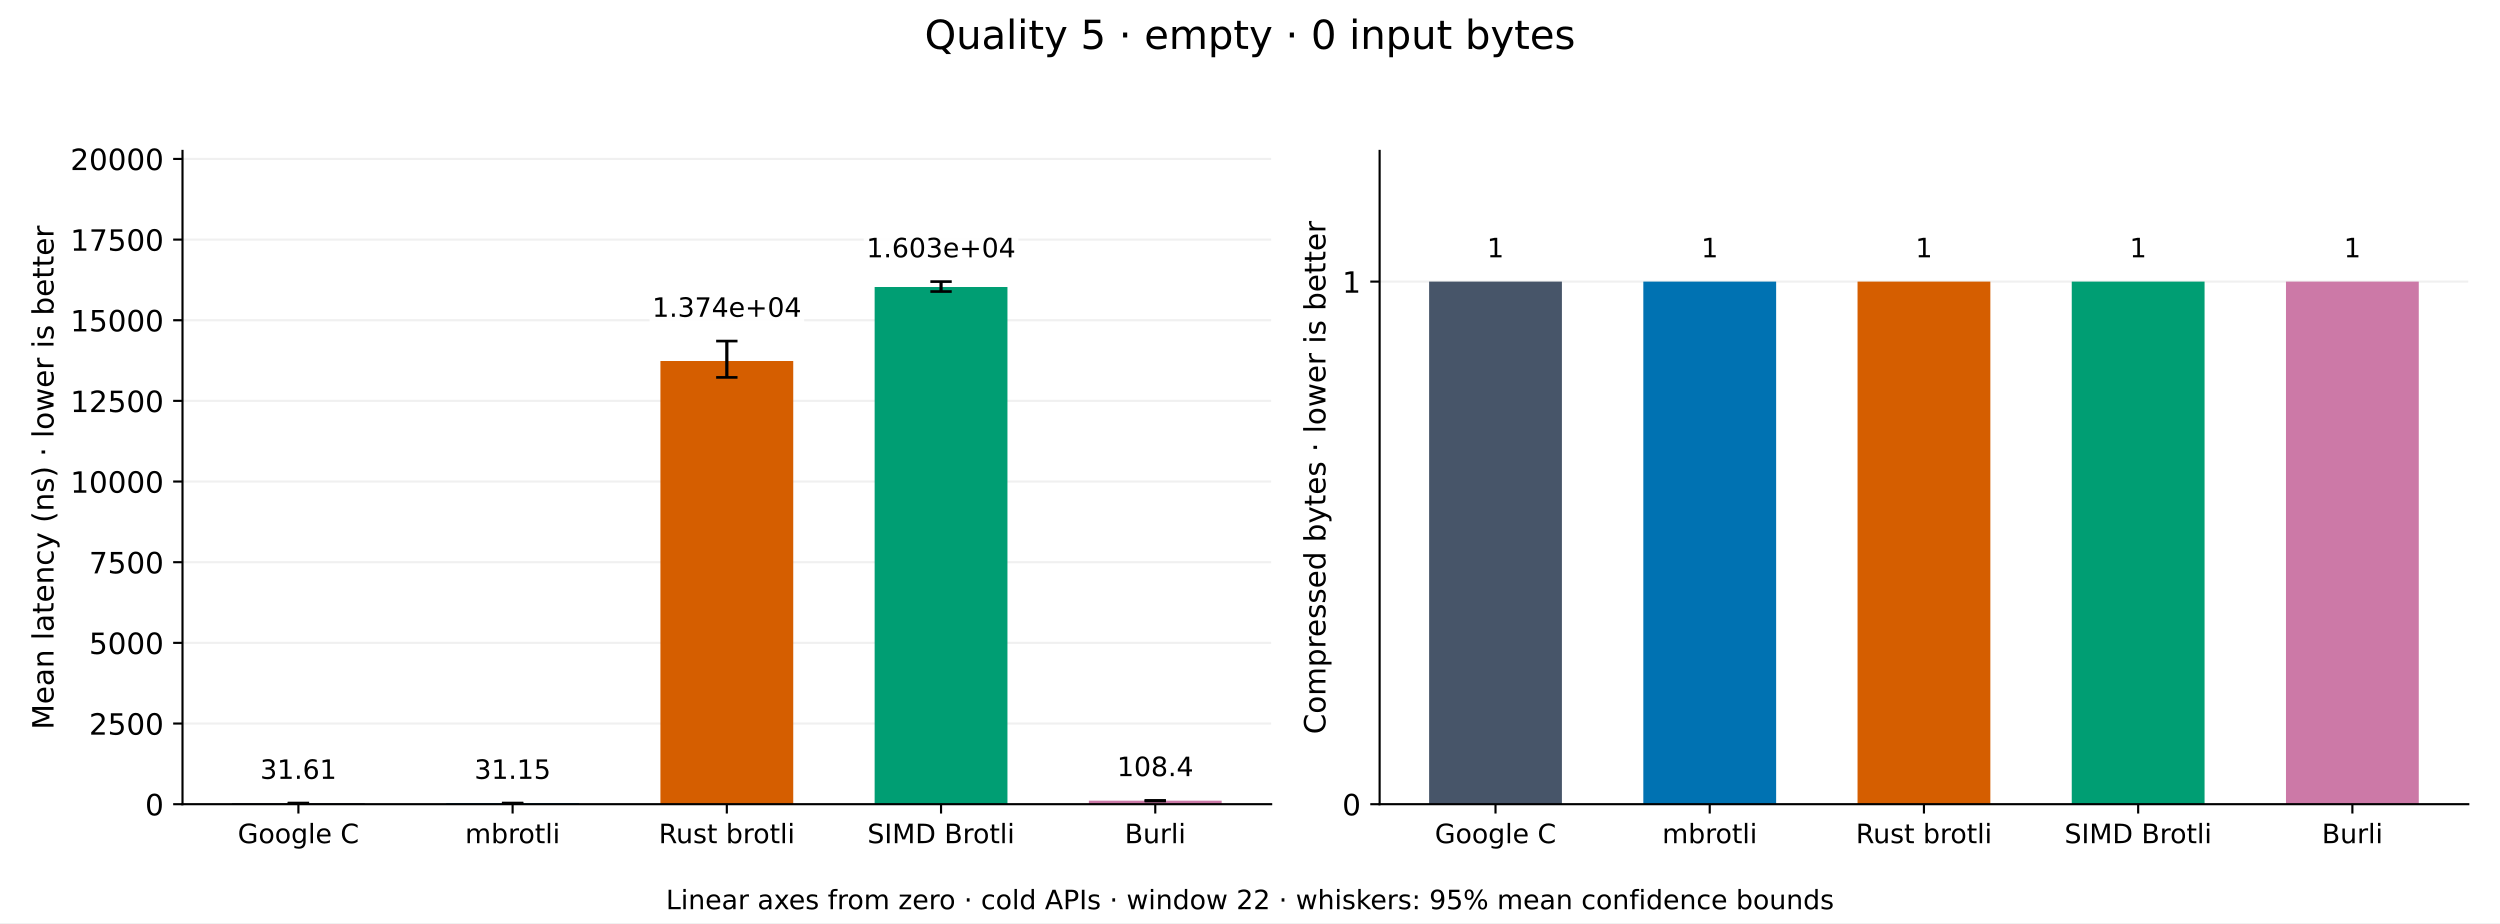
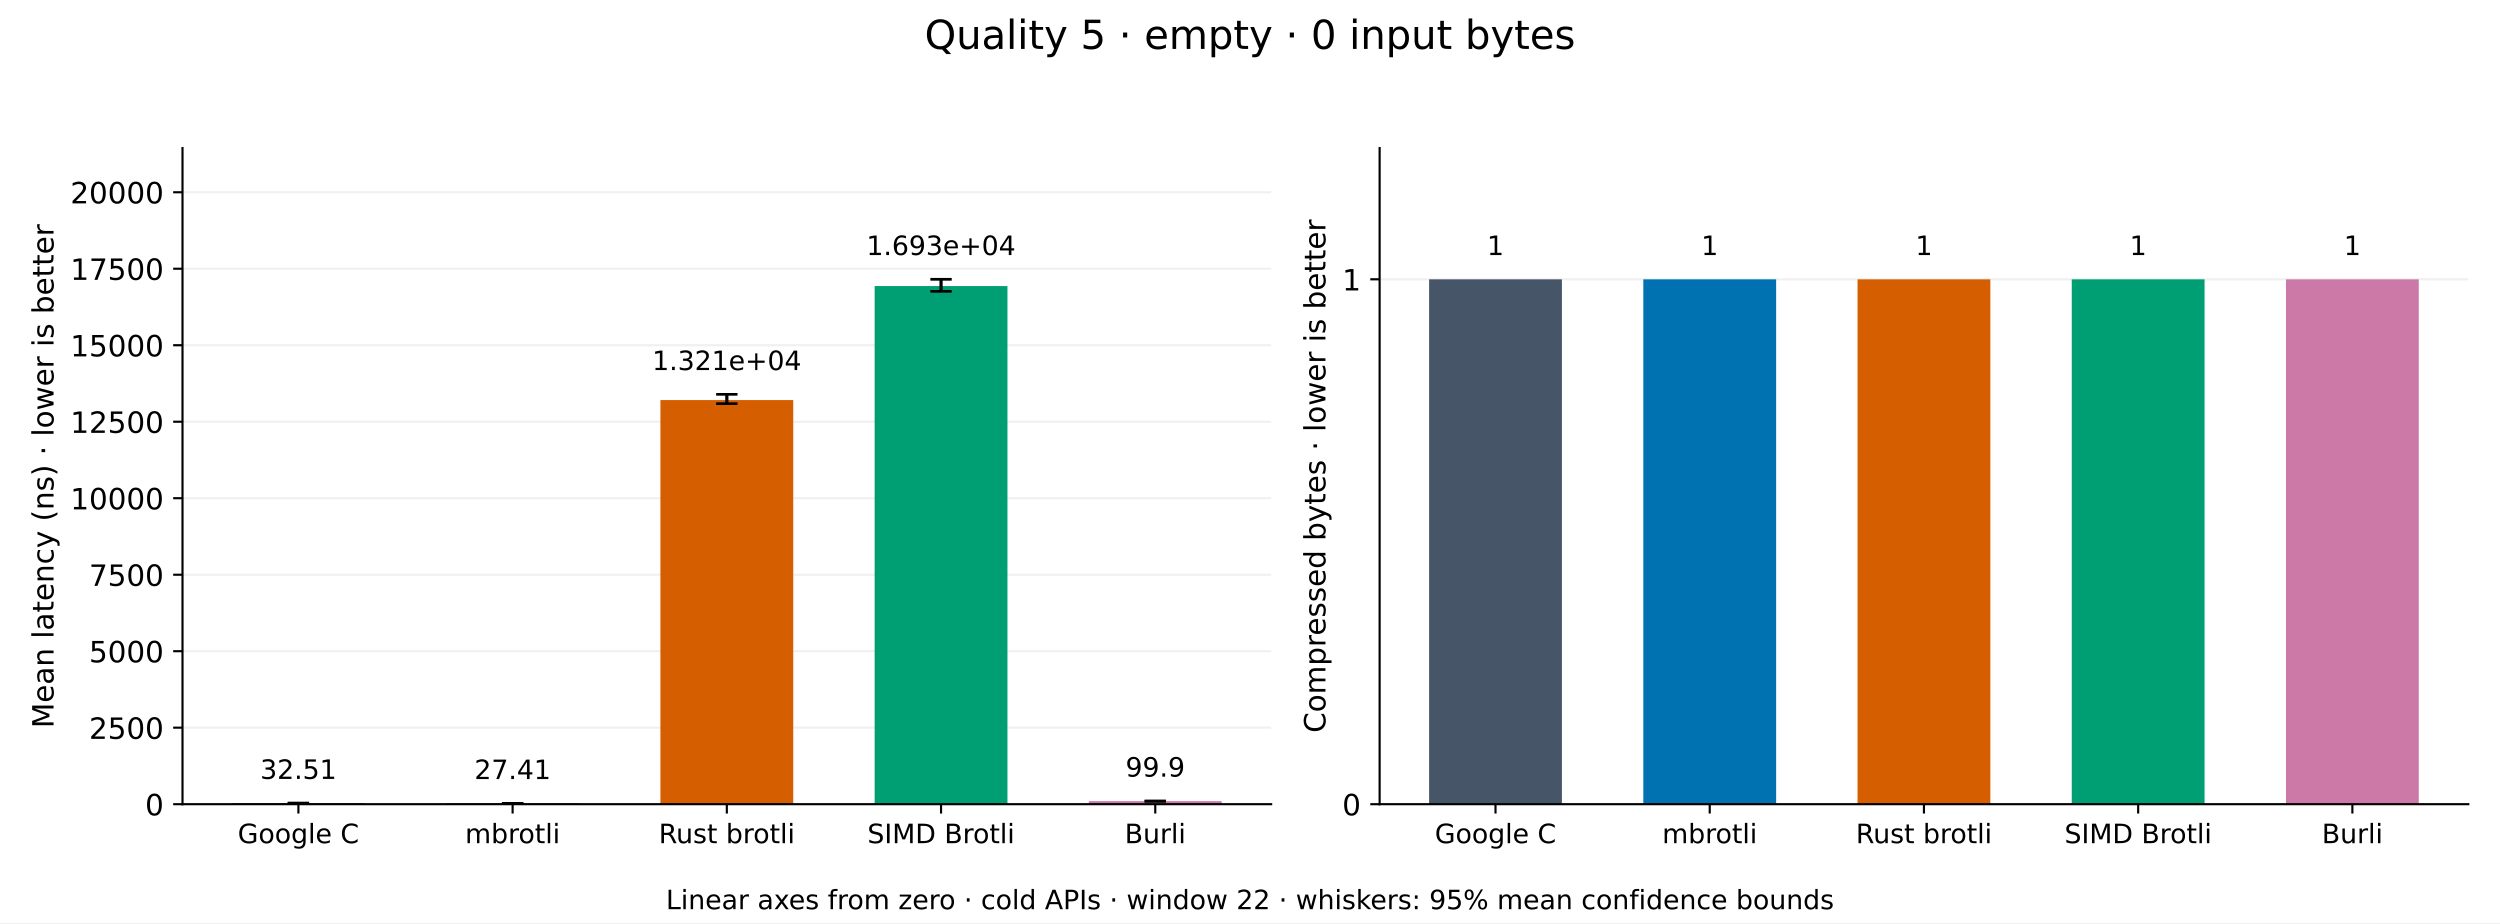
<svg xmlns="http://www.w3.org/2000/svg" xmlns:xlink="http://www.w3.org/1999/xlink" width="936pt" height="345.6pt" viewBox="0 0 936 345.6" version="1.1">
  <defs>
    <style type="text/css">*{stroke-linejoin: round; stroke-linecap: butt}</style>
  </defs>
  <g id="figure_1">
    <g id="patch_1">
      <path d="M 0 345.6 L 936 345.6 L 936 0 L 0 0 z " style="fill: #ffffff" />
    </g>
    <g id="axes_1">
      <g id="patch_2">
-         <path d="M 68.33 301.088 L 475.92 301.088 L 475.92 56.504 L 68.33 56.504 z " style="fill: #ffffff" />
+         <path d="M 68.33 301.088 L 475.92 301.088 L 475.92 55.44 L 68.33 55.44 z " style="fill: #ffffff" />
      </g>
      <g id="matplotlib.axis_1">
        <g id="xtick_1">
          <g id="line2d_1">
            <defs>
              <path id="m3d63aaa0ea" d="M 0 0 L 0 3.5 " style="stroke: #000000; stroke-width: 0.8" />
            </defs>
            <g>
              <use xlink:href="#m3d63aaa0ea" x="111.72" y="301.088" style="stroke: #000000; stroke-width: 0.8" />
            </g>
          </g>
          <g id="text_1">
            <text style="font-size: 10px; font-family: 'DejaVu Sans', 'Bitstream Vera Sans', 'Computer Modern Sans Serif', 'Lucida Grande', 'Verdana', 'Geneva', 'Lucid', 'Arial', 'Helvetica', 'Avant Garde', sans-serif; text-anchor: middle" x="111.72" y="315.686" transform="rotate(-0 111.7196 315.6864)">Google C</text>
          </g>
        </g>
        <g id="xtick_2">
          <g id="line2d_2">
            <g>
              <use xlink:href="#m3d63aaa0ea" x="191.922" y="301.088" style="stroke: #000000; stroke-width: 0.8" />
            </g>
          </g>
          <g id="text_2">
            <text style="font-size: 10px; font-family: 'DejaVu Sans', 'Bitstream Vera Sans', 'Computer Modern Sans Serif', 'Lucida Grande', 'Verdana', 'Geneva', 'Lucid', 'Arial', 'Helvetica', 'Avant Garde', sans-serif; text-anchor: middle" x="191.922" y="315.686" transform="rotate(-0 191.9223 315.6864)">mbrotli</text>
          </g>
        </g>
        <g id="xtick_3">
          <g id="line2d_3">
            <g>
              <use xlink:href="#m3d63aaa0ea" x="272.125" y="301.088" style="stroke: #000000; stroke-width: 0.8" />
            </g>
          </g>
          <g id="text_3">
            <text style="font-size: 10px; font-family: 'DejaVu Sans', 'Bitstream Vera Sans', 'Computer Modern Sans Serif', 'Lucida Grande', 'Verdana', 'Geneva', 'Lucid', 'Arial', 'Helvetica', 'Avant Garde', sans-serif; text-anchor: middle" x="272.125" y="315.686" transform="rotate(-0 272.125 315.6864)">Rust brotli</text>
          </g>
        </g>
        <g id="xtick_4">
          <g id="line2d_4">
            <g>
              <use xlink:href="#m3d63aaa0ea" x="352.328" y="301.088" style="stroke: #000000; stroke-width: 0.8" />
            </g>
          </g>
          <g id="text_4">
            <text style="font-size: 10px; font-family: 'DejaVu Sans', 'Bitstream Vera Sans', 'Computer Modern Sans Serif', 'Lucida Grande', 'Verdana', 'Geneva', 'Lucid', 'Arial', 'Helvetica', 'Avant Garde', sans-serif; text-anchor: middle" x="352.328" y="315.686" transform="rotate(-0 352.3277 315.6864)">SIMD Brotli</text>
          </g>
        </g>
        <g id="xtick_5">
          <g id="line2d_5">
            <g>
              <use xlink:href="#m3d63aaa0ea" x="432.53" y="301.088" style="stroke: #000000; stroke-width: 0.8" />
            </g>
          </g>
          <g id="text_5">
            <text style="font-size: 10px; font-family: 'DejaVu Sans', 'Bitstream Vera Sans', 'Computer Modern Sans Serif', 'Lucida Grande', 'Verdana', 'Geneva', 'Lucid', 'Arial', 'Helvetica', 'Avant Garde', sans-serif; text-anchor: middle" x="432.53" y="315.686" transform="rotate(-0 432.5304 315.6864)">Burli</text>
          </g>
        </g>
      </g>
      <g id="matplotlib.axis_2">
        <g id="ytick_1">
          <g id="line2d_6">
-             <path d="M 68.33 301.088 L 475.92 301.088 " clip-path="url(#p5600872d4b)" style="fill: none; stroke: #b0b0b0; stroke-opacity: 0.18; stroke-width: 0.8; stroke-linecap: square" />
+             <path d="M 68.33 301.088 L 475.92 301.088 " clip-path="url(#pfb11f768bd)" style="fill: none; stroke: #b0b0b0; stroke-opacity: 0.18; stroke-width: 0.8; stroke-linecap: square" />
          </g>
          <g id="line2d_7">
            <defs>
              <path id="mb6c034703b" d="M 0 0 L -3.5 0 " style="stroke: #000000; stroke-width: 0.8" />
            </defs>
            <g>
              <use xlink:href="#mb6c034703b" x="68.33" y="301.088" style="stroke: #000000; stroke-width: 0.8" />
            </g>
          </g>
          <g id="text_6">
            <text style="font-size: 11px; font-family: 'DejaVu Sans', 'Bitstream Vera Sans', 'Computer Modern Sans Serif', 'Lucida Grande', 'Verdana', 'Geneva', 'Lucid', 'Arial', 'Helvetica', 'Avant Garde', sans-serif; text-anchor: end" x="61.33" y="305.267" transform="rotate(-0 61.33 305.2671)">0</text>
          </g>
        </g>
        <g id="ytick_2">
          <g id="line2d_8">
-             <path d="M 68.33 270.889 L 475.92 270.889 " clip-path="url(#p5600872d4b)" style="fill: none; stroke: #b0b0b0; stroke-opacity: 0.18; stroke-width: 0.8; stroke-linecap: square" />
+             <path d="M 68.33 272.449 L 475.92 272.449 " clip-path="url(#pfb11f768bd)" style="fill: none; stroke: #b0b0b0; stroke-opacity: 0.18; stroke-width: 0.8; stroke-linecap: square" />
          </g>
          <g id="line2d_9">
            <g>
-               <use xlink:href="#mb6c034703b" x="68.33" y="270.889" style="stroke: #000000; stroke-width: 0.8" />
+               <use xlink:href="#mb6c034703b" x="68.33" y="272.449" style="stroke: #000000; stroke-width: 0.8" />
            </g>
          </g>
          <g id="text_7">
-             <text style="font-size: 11px; font-family: 'DejaVu Sans', 'Bitstream Vera Sans', 'Computer Modern Sans Serif', 'Lucida Grande', 'Verdana', 'Geneva', 'Lucid', 'Arial', 'Helvetica', 'Avant Garde', sans-serif; text-anchor: end" x="61.33" y="275.068" transform="rotate(-0 61.33 275.0682)">2500</text>
+             <text style="font-size: 11px; font-family: 'DejaVu Sans', 'Bitstream Vera Sans', 'Computer Modern Sans Serif', 'Lucida Grande', 'Verdana', 'Geneva', 'Lucid', 'Arial', 'Helvetica', 'Avant Garde', sans-serif; text-anchor: end" x="61.33" y="276.628" transform="rotate(-0 61.33 276.6282)">2500</text>
          </g>
        </g>
        <g id="ytick_3">
          <g id="line2d_10">
-             <path d="M 68.33 240.69 L 475.92 240.69 " clip-path="url(#p5600872d4b)" style="fill: none; stroke: #b0b0b0; stroke-opacity: 0.18; stroke-width: 0.8; stroke-linecap: square" />
+             <path d="M 68.33 243.81 L 475.92 243.81 " clip-path="url(#pfb11f768bd)" style="fill: none; stroke: #b0b0b0; stroke-opacity: 0.18; stroke-width: 0.8; stroke-linecap: square" />
          </g>
          <g id="line2d_11">
            <g>
-               <use xlink:href="#mb6c034703b" x="68.33" y="240.69" style="stroke: #000000; stroke-width: 0.8" />
+               <use xlink:href="#mb6c034703b" x="68.33" y="243.81" style="stroke: #000000; stroke-width: 0.8" />
            </g>
          </g>
          <g id="text_8">
-             <text style="font-size: 11px; font-family: 'DejaVu Sans', 'Bitstream Vera Sans', 'Computer Modern Sans Serif', 'Lucida Grande', 'Verdana', 'Geneva', 'Lucid', 'Arial', 'Helvetica', 'Avant Garde', sans-serif; text-anchor: end" x="61.33" y="244.869" transform="rotate(-0 61.33 244.8693)">5000</text>
+             <text style="font-size: 11px; font-family: 'DejaVu Sans', 'Bitstream Vera Sans', 'Computer Modern Sans Serif', 'Lucida Grande', 'Verdana', 'Geneva', 'Lucid', 'Arial', 'Helvetica', 'Avant Garde', sans-serif; text-anchor: end" x="61.33" y="247.989" transform="rotate(-0 61.33 247.9892)">5000</text>
          </g>
        </g>
        <g id="ytick_4">
          <g id="line2d_12">
-             <path d="M 68.33 210.491 L 475.92 210.491 " clip-path="url(#p5600872d4b)" style="fill: none; stroke: #b0b0b0; stroke-opacity: 0.18; stroke-width: 0.8; stroke-linecap: square" />
+             <path d="M 68.33 215.171 L 475.92 215.171 " clip-path="url(#pfb11f768bd)" style="fill: none; stroke: #b0b0b0; stroke-opacity: 0.18; stroke-width: 0.8; stroke-linecap: square" />
          </g>
          <g id="line2d_13">
            <g>
-               <use xlink:href="#mb6c034703b" x="68.33" y="210.491" style="stroke: #000000; stroke-width: 0.8" />
+               <use xlink:href="#mb6c034703b" x="68.33" y="215.171" style="stroke: #000000; stroke-width: 0.8" />
            </g>
          </g>
          <g id="text_9">
-             <text style="font-size: 11px; font-family: 'DejaVu Sans', 'Bitstream Vera Sans', 'Computer Modern Sans Serif', 'Lucida Grande', 'Verdana', 'Geneva', 'Lucid', 'Arial', 'Helvetica', 'Avant Garde', sans-serif; text-anchor: end" x="61.33" y="214.67" transform="rotate(-0 61.33 214.6704)">7500</text>
+             <text style="font-size: 11px; font-family: 'DejaVu Sans', 'Bitstream Vera Sans', 'Computer Modern Sans Serif', 'Lucida Grande', 'Verdana', 'Geneva', 'Lucid', 'Arial', 'Helvetica', 'Avant Garde', sans-serif; text-anchor: end" x="61.33" y="219.35" transform="rotate(-0 61.33 219.3503)">7500</text>
          </g>
        </g>
        <g id="ytick_5">
          <g id="line2d_14">
-             <path d="M 68.33 180.292 L 475.92 180.292 " clip-path="url(#p5600872d4b)" style="fill: none; stroke: #b0b0b0; stroke-opacity: 0.18; stroke-width: 0.8; stroke-linecap: square" />
+             <path d="M 68.33 186.532 L 475.92 186.532 " clip-path="url(#pfb11f768bd)" style="fill: none; stroke: #b0b0b0; stroke-opacity: 0.18; stroke-width: 0.8; stroke-linecap: square" />
          </g>
          <g id="line2d_15">
            <g>
-               <use xlink:href="#mb6c034703b" x="68.33" y="180.292" style="stroke: #000000; stroke-width: 0.8" />
+               <use xlink:href="#mb6c034703b" x="68.33" y="186.532" style="stroke: #000000; stroke-width: 0.8" />
            </g>
          </g>
          <g id="text_10">
-             <text style="font-size: 11px; font-family: 'DejaVu Sans', 'Bitstream Vera Sans', 'Computer Modern Sans Serif', 'Lucida Grande', 'Verdana', 'Geneva', 'Lucid', 'Arial', 'Helvetica', 'Avant Garde', sans-serif; text-anchor: end" x="61.33" y="184.471" transform="rotate(-0 61.33 184.4714)">10000</text>
+             <text style="font-size: 11px; font-family: 'DejaVu Sans', 'Bitstream Vera Sans', 'Computer Modern Sans Serif', 'Lucida Grande', 'Verdana', 'Geneva', 'Lucid', 'Arial', 'Helvetica', 'Avant Garde', sans-serif; text-anchor: end" x="61.33" y="190.711" transform="rotate(-0 61.33 190.7113)">10000</text>
          </g>
        </g>
        <g id="ytick_6">
          <g id="line2d_16">
-             <path d="M 68.33 150.093 L 475.92 150.093 " clip-path="url(#p5600872d4b)" style="fill: none; stroke: #b0b0b0; stroke-opacity: 0.18; stroke-width: 0.8; stroke-linecap: square" />
+             <path d="M 68.33 157.893 L 475.92 157.893 " clip-path="url(#pfb11f768bd)" style="fill: none; stroke: #b0b0b0; stroke-opacity: 0.18; stroke-width: 0.8; stroke-linecap: square" />
          </g>
          <g id="line2d_17">
            <g>
-               <use xlink:href="#mb6c034703b" x="68.33" y="150.093" style="stroke: #000000; stroke-width: 0.8" />
+               <use xlink:href="#mb6c034703b" x="68.33" y="157.893" style="stroke: #000000; stroke-width: 0.8" />
            </g>
          </g>
          <g id="text_11">
-             <text style="font-size: 11px; font-family: 'DejaVu Sans', 'Bitstream Vera Sans', 'Computer Modern Sans Serif', 'Lucida Grande', 'Verdana', 'Geneva', 'Lucid', 'Arial', 'Helvetica', 'Avant Garde', sans-serif; text-anchor: end" x="61.33" y="154.273" transform="rotate(-0 61.33 154.2725)">12500</text>
+             <text style="font-size: 11px; font-family: 'DejaVu Sans', 'Bitstream Vera Sans', 'Computer Modern Sans Serif', 'Lucida Grande', 'Verdana', 'Geneva', 'Lucid', 'Arial', 'Helvetica', 'Avant Garde', sans-serif; text-anchor: end" x="61.33" y="162.072" transform="rotate(-0 61.33 162.0723)">12500</text>
          </g>
        </g>
        <g id="ytick_7">
          <g id="line2d_18">
-             <path d="M 68.33 119.894 L 475.92 119.894 " clip-path="url(#p5600872d4b)" style="fill: none; stroke: #b0b0b0; stroke-opacity: 0.18; stroke-width: 0.8; stroke-linecap: square" />
+             <path d="M 68.33 129.254 L 475.92 129.254 " clip-path="url(#pfb11f768bd)" style="fill: none; stroke: #b0b0b0; stroke-opacity: 0.18; stroke-width: 0.8; stroke-linecap: square" />
          </g>
          <g id="line2d_19">
            <g>
-               <use xlink:href="#mb6c034703b" x="68.33" y="119.894" style="stroke: #000000; stroke-width: 0.8" />
+               <use xlink:href="#mb6c034703b" x="68.33" y="129.254" style="stroke: #000000; stroke-width: 0.8" />
            </g>
          </g>
          <g id="text_12">
-             <text style="font-size: 11px; font-family: 'DejaVu Sans', 'Bitstream Vera Sans', 'Computer Modern Sans Serif', 'Lucida Grande', 'Verdana', 'Geneva', 'Lucid', 'Arial', 'Helvetica', 'Avant Garde', sans-serif; text-anchor: end" x="61.33" y="124.074" transform="rotate(-0 61.33 124.0736)">15000</text>
+             <text style="font-size: 11px; font-family: 'DejaVu Sans', 'Bitstream Vera Sans', 'Computer Modern Sans Serif', 'Lucida Grande', 'Verdana', 'Geneva', 'Lucid', 'Arial', 'Helvetica', 'Avant Garde', sans-serif; text-anchor: end" x="61.33" y="133.433" transform="rotate(-0 61.33 133.4334)">15000</text>
          </g>
        </g>
        <g id="ytick_8">
          <g id="line2d_20">
-             <path d="M 68.33 89.696 L 475.92 89.696 " clip-path="url(#p5600872d4b)" style="fill: none; stroke: #b0b0b0; stroke-opacity: 0.18; stroke-width: 0.8; stroke-linecap: square" />
+             <path d="M 68.33 100.615 L 475.92 100.615 " clip-path="url(#pfb11f768bd)" style="fill: none; stroke: #b0b0b0; stroke-opacity: 0.18; stroke-width: 0.8; stroke-linecap: square" />
          </g>
          <g id="line2d_21">
            <g>
-               <use xlink:href="#mb6c034703b" x="68.33" y="89.696" style="stroke: #000000; stroke-width: 0.8" />
+               <use xlink:href="#mb6c034703b" x="68.33" y="100.615" style="stroke: #000000; stroke-width: 0.8" />
            </g>
          </g>
          <g id="text_13">
-             <text style="font-size: 11px; font-family: 'DejaVu Sans', 'Bitstream Vera Sans', 'Computer Modern Sans Serif', 'Lucida Grande', 'Verdana', 'Geneva', 'Lucid', 'Arial', 'Helvetica', 'Avant Garde', sans-serif; text-anchor: end" x="61.33" y="93.875" transform="rotate(-0 61.33 93.87467)">17500</text>
+             <text style="font-size: 11px; font-family: 'DejaVu Sans', 'Bitstream Vera Sans', 'Computer Modern Sans Serif', 'Lucida Grande', 'Verdana', 'Geneva', 'Lucid', 'Arial', 'Helvetica', 'Avant Garde', sans-serif; text-anchor: end" x="61.33" y="104.794" transform="rotate(-0 61.33 104.7944)">17500</text>
          </g>
        </g>
        <g id="ytick_9">
          <g id="line2d_22">
-             <path d="M 68.33 59.497 L 475.92 59.497 " clip-path="url(#p5600872d4b)" style="fill: none; stroke: #b0b0b0; stroke-opacity: 0.18; stroke-width: 0.8; stroke-linecap: square" />
+             <path d="M 68.33 71.976 L 475.92 71.976 " clip-path="url(#pfb11f768bd)" style="fill: none; stroke: #b0b0b0; stroke-opacity: 0.18; stroke-width: 0.8; stroke-linecap: square" />
          </g>
          <g id="line2d_23">
            <g>
-               <use xlink:href="#mb6c034703b" x="68.33" y="59.497" style="stroke: #000000; stroke-width: 0.8" />
+               <use xlink:href="#mb6c034703b" x="68.33" y="71.976" style="stroke: #000000; stroke-width: 0.8" />
            </g>
          </g>
          <g id="text_14">
-             <text style="font-size: 11px; font-family: 'DejaVu Sans', 'Bitstream Vera Sans', 'Computer Modern Sans Serif', 'Lucida Grande', 'Verdana', 'Geneva', 'Lucid', 'Arial', 'Helvetica', 'Avant Garde', sans-serif; text-anchor: end" x="61.33" y="63.676" transform="rotate(-0 61.33 63.67574)">20000</text>
+             <text style="font-size: 11px; font-family: 'DejaVu Sans', 'Bitstream Vera Sans', 'Computer Modern Sans Serif', 'Lucida Grande', 'Verdana', 'Geneva', 'Lucid', 'Arial', 'Helvetica', 'Avant Garde', sans-serif; text-anchor: end" x="61.33" y="76.155" transform="rotate(-0 61.33 76.15547)">20000</text>
          </g>
        </g>
        <g id="text_15">
-           <text style="font-size: 11px; font-family: 'DejaVu Sans', 'Bitstream Vera Sans', 'Computer Modern Sans Serif', 'Lucida Grande', 'Verdana', 'Geneva', 'Lucid', 'Arial', 'Helvetica', 'Avant Garde', sans-serif; text-anchor: middle" x="20.049" y="178.796" transform="rotate(-90 20.04859 178.796)">Mean latency (ns) · lower is better</text>
+           <text style="font-size: 11px; font-family: 'DejaVu Sans', 'Bitstream Vera Sans', 'Computer Modern Sans Serif', 'Lucida Grande', 'Verdana', 'Geneva', 'Lucid', 'Arial', 'Helvetica', 'Avant Garde', sans-serif; text-anchor: middle" x="20.049" y="178.264" transform="rotate(-90 20.04859 178.264)">Mean latency (ns) · lower is better</text>
        </g>
      </g>
      <g id="patch_3">
-         <path d="M 86.857 301.088 L 136.582 301.088 L 136.582 300.706 L 86.857 300.706 z " clip-path="url(#p5600872d4b)" style="fill: #475569" />
+         <path d="M 86.857 301.088 L 136.582 301.088 L 136.582 300.716 L 86.857 300.716 z " clip-path="url(#pfb11f768bd)" style="fill: #475569" />
      </g>
      <g id="patch_4">
-         <path d="M 167.059 301.088 L 216.785 301.088 L 216.785 300.712 L 167.059 300.712 z " clip-path="url(#p5600872d4b)" style="fill: #0072b2" />
+         <path d="M 167.059 301.088 L 216.785 301.088 L 216.785 300.774 L 167.059 300.774 z " clip-path="url(#pfb11f768bd)" style="fill: #0072b2" />
      </g>
      <g id="patch_5">
-         <path d="M 247.262 301.088 L 296.988 301.088 L 296.988 135.169 L 247.262 135.169 z " clip-path="url(#p5600872d4b)" style="fill: #d55e00" />
+         <path d="M 247.262 301.088 L 296.988 301.088 L 296.988 149.791 L 247.262 149.791 z " clip-path="url(#pfb11f768bd)" style="fill: #d55e00" />
      </g>
      <g id="patch_6">
-         <path d="M 327.465 301.088 L 377.191 301.088 L 377.191 107.458 L 327.465 107.458 z " clip-path="url(#p5600872d4b)" style="fill: #009e73" />
+         <path d="M 327.465 301.088 L 377.191 301.088 L 377.191 107.112 L 327.465 107.112 z " clip-path="url(#pfb11f768bd)" style="fill: #009e73" />
      </g>
      <g id="patch_7">
-         <path d="M 407.668 301.088 L 457.393 301.088 L 457.393 299.779 L 407.668 299.779 z " clip-path="url(#p5600872d4b)" style="fill: #cc79a7" />
+         <path d="M 407.668 301.088 L 457.393 301.088 L 457.393 299.944 L 407.668 299.944 z " clip-path="url(#pfb11f768bd)" style="fill: #cc79a7" />
      </g>
      <g id="LineCollection_1">
-         <path d="M 111.72 300.716 L 111.72 300.696 " clip-path="url(#p5600872d4b)" style="fill: none; stroke: #000000; stroke-width: 1.2" />
-         <path d="M 191.922 300.728 L 191.922 300.693 " clip-path="url(#p5600872d4b)" style="fill: none; stroke: #000000; stroke-width: 1.2" />
-         <path d="M 272.125 141.306 L 272.125 127.693 " clip-path="url(#p5600872d4b)" style="fill: none; stroke: #000000; stroke-width: 1.2" />
-         <path d="M 352.328 109.154 L 352.328 105.421 " clip-path="url(#p5600872d4b)" style="fill: none; stroke: #000000; stroke-width: 1.2" />
-         <path d="M 432.53 299.886 L 432.53 299.662 " clip-path="url(#p5600872d4b)" style="fill: none; stroke: #000000; stroke-width: 1.2" />
+         <path d="M 111.72 300.724 L 111.72 300.704 " clip-path="url(#pfb11f768bd)" style="fill: none; stroke: #000000; stroke-width: 1.2" />
+         <path d="M 191.922 300.78 L 191.922 300.767 " clip-path="url(#pfb11f768bd)" style="fill: none; stroke: #000000; stroke-width: 1.2" />
+         <path d="M 272.125 151.121 L 272.125 147.644 " clip-path="url(#pfb11f768bd)" style="fill: none; stroke: #000000; stroke-width: 1.2" />
+         <path d="M 352.328 109.082 L 352.328 104.57 " clip-path="url(#pfb11f768bd)" style="fill: none; stroke: #000000; stroke-width: 1.2" />
+         <path d="M 432.53 300.016 L 432.53 299.86 " clip-path="url(#pfb11f768bd)" style="fill: none; stroke: #000000; stroke-width: 1.2" />
      </g>
      <g id="line2d_24">
        <defs>
          <path id="ma4d3aa00d3" d="M 4 0 L -4 -0 " style="stroke: #000000" />
        </defs>
-         <g clip-path="url(#p5600872d4b)">
-           <use xlink:href="#ma4d3aa00d3" x="111.72" y="300.716" style="fill: #1f77b4; stroke: #000000" />
-           <use xlink:href="#ma4d3aa00d3" x="191.922" y="300.728" style="fill: #1f77b4; stroke: #000000" />
-           <use xlink:href="#ma4d3aa00d3" x="272.125" y="141.306" style="fill: #1f77b4; stroke: #000000" />
-           <use xlink:href="#ma4d3aa00d3" x="352.328" y="109.154" style="fill: #1f77b4; stroke: #000000" />
-           <use xlink:href="#ma4d3aa00d3" x="432.53" y="299.886" style="fill: #1f77b4; stroke: #000000" />
+         <g clip-path="url(#pfb11f768bd)">
+           <use xlink:href="#ma4d3aa00d3" x="111.72" y="300.724" style="fill: #1f77b4; stroke: #000000" />
+           <use xlink:href="#ma4d3aa00d3" x="191.922" y="300.78" style="fill: #1f77b4; stroke: #000000" />
+           <use xlink:href="#ma4d3aa00d3" x="272.125" y="151.121" style="fill: #1f77b4; stroke: #000000" />
+           <use xlink:href="#ma4d3aa00d3" x="352.328" y="109.082" style="fill: #1f77b4; stroke: #000000" />
+           <use xlink:href="#ma4d3aa00d3" x="432.53" y="300.016" style="fill: #1f77b4; stroke: #000000" />
        </g>
      </g>
      <g id="line2d_25">
-         <g clip-path="url(#p5600872d4b)">
-           <use xlink:href="#ma4d3aa00d3" x="111.72" y="300.696" style="fill: #1f77b4; stroke: #000000" />
-           <use xlink:href="#ma4d3aa00d3" x="191.922" y="300.693" style="fill: #1f77b4; stroke: #000000" />
-           <use xlink:href="#ma4d3aa00d3" x="272.125" y="127.693" style="fill: #1f77b4; stroke: #000000" />
-           <use xlink:href="#ma4d3aa00d3" x="352.328" y="105.421" style="fill: #1f77b4; stroke: #000000" />
-           <use xlink:href="#ma4d3aa00d3" x="432.53" y="299.662" style="fill: #1f77b4; stroke: #000000" />
+         <g clip-path="url(#pfb11f768bd)">
+           <use xlink:href="#ma4d3aa00d3" x="111.72" y="300.704" style="fill: #1f77b4; stroke: #000000" />
+           <use xlink:href="#ma4d3aa00d3" x="191.922" y="300.767" style="fill: #1f77b4; stroke: #000000" />
+           <use xlink:href="#ma4d3aa00d3" x="272.125" y="147.644" style="fill: #1f77b4; stroke: #000000" />
+           <use xlink:href="#ma4d3aa00d3" x="352.328" y="104.57" style="fill: #1f77b4; stroke: #000000" />
+           <use xlink:href="#ma4d3aa00d3" x="432.53" y="299.86" style="fill: #1f77b4; stroke: #000000" />
        </g>
      </g>
      <g id="patch_8">
-         <path d="M 68.33 301.088 L 68.33 56.504 " style="fill: none; stroke: #000000; stroke-width: 0.8; stroke-linejoin: miter; stroke-linecap: square" />
+         <path d="M 68.33 301.088 L 68.33 55.44 " style="fill: none; stroke: #000000; stroke-width: 0.8; stroke-linejoin: miter; stroke-linecap: square" />
      </g>
      <g id="patch_9">
        <path d="M 68.33 301.088 L 475.92 301.088 " style="fill: none; stroke: #000000; stroke-width: 0.8; stroke-linejoin: miter; stroke-linecap: square" />
      </g>
      <g id="text_16">
        <g id="patch_10">
-           <path d="M 96.406 294.696 L 127.034 294.696 L 127.034 283.018 L 96.406 283.018 z " style="fill: #ffffff; opacity: 0.9" />
-         </g>
-         <text style="font-size: 10px; font-family: 'DejaVu Sans', 'Bitstream Vera Sans', 'Computer Modern Sans Serif', 'Lucida Grande', 'Verdana', 'Geneva', 'Lucid', 'Arial', 'Helvetica', 'Avant Garde', sans-serif; text-anchor: middle" x="111.72" y="291.616" transform="rotate(-0 111.7196 291.6162)">31.61</text>
+           <path d="M 96.406 294.704 L 127.034 294.704 L 127.034 283.026 L 96.406 283.026 z " style="fill: #ffffff; opacity: 0.9" />
+         </g>
+         <text style="font-size: 10px; font-family: 'DejaVu Sans', 'Bitstream Vera Sans', 'Computer Modern Sans Serif', 'Lucida Grande', 'Verdana', 'Geneva', 'Lucid', 'Arial', 'Helvetica', 'Avant Garde', sans-serif; text-anchor: middle" x="111.72" y="291.625" transform="rotate(-0 111.7196 291.6248)">32.51</text>
      </g>
      <g id="text_17">
        <g id="patch_11">
-           <path d="M 176.608 294.693 L 207.236 294.693 L 207.236 283.015 L 176.608 283.015 z " style="fill: #ffffff; opacity: 0.9" />
-         </g>
-         <text style="font-size: 10px; font-family: 'DejaVu Sans', 'Bitstream Vera Sans', 'Computer Modern Sans Serif', 'Lucida Grande', 'Verdana', 'Geneva', 'Lucid', 'Arial', 'Helvetica', 'Avant Garde', sans-serif; text-anchor: middle" x="191.922" y="291.614" transform="rotate(-0 191.9223 291.6138)">31.15</text>
+           <path d="M 176.608 294.767 L 207.236 294.767 L 207.236 283.089 L 176.608 283.089 z " style="fill: #ffffff; opacity: 0.9" />
+         </g>
+         <text style="font-size: 10px; font-family: 'DejaVu Sans', 'Bitstream Vera Sans', 'Computer Modern Sans Serif', 'Lucida Grande', 'Verdana', 'Geneva', 'Lucid', 'Arial', 'Helvetica', 'Avant Garde', sans-serif; text-anchor: middle" x="191.922" y="291.687" transform="rotate(-0 191.9223 291.6874)">27.41</text>
      </g>
      <g id="text_18">
        <g id="patch_12">
-           <path d="M 243.182 121.693 L 301.068 121.693 L 301.068 110.015 L 243.182 110.015 z " style="fill: #ffffff; opacity: 0.9" />
-         </g>
-         <text style="font-size: 10px; font-family: 'DejaVu Sans', 'Bitstream Vera Sans', 'Computer Modern Sans Serif', 'Lucida Grande', 'Verdana', 'Geneva', 'Lucid', 'Arial', 'Helvetica', 'Avant Garde', sans-serif; text-anchor: middle" x="272.125" y="118.614" transform="rotate(-0 272.125 118.6137)">1.374e+04</text>
+           <path d="M 243.182 141.644 L 301.068 141.644 L 301.068 129.966 L 243.182 129.966 z " style="fill: #ffffff; opacity: 0.9" />
+         </g>
+         <text style="font-size: 10px; font-family: 'DejaVu Sans', 'Bitstream Vera Sans', 'Computer Modern Sans Serif', 'Lucida Grande', 'Verdana', 'Geneva', 'Lucid', 'Arial', 'Helvetica', 'Avant Garde', sans-serif; text-anchor: middle" x="272.125" y="138.565" transform="rotate(-0 272.125 138.5647)">1.321e+04</text>
      </g>
      <g id="text_19">
        <g id="patch_13">
-           <path d="M 323.385 99.421 L 381.271 99.421 L 381.271 87.743 L 323.385 87.743 z " style="fill: #ffffff; opacity: 0.9" />
-         </g>
-         <text style="font-size: 10px; font-family: 'DejaVu Sans', 'Bitstream Vera Sans', 'Computer Modern Sans Serif', 'Lucida Grande', 'Verdana', 'Geneva', 'Lucid', 'Arial', 'Helvetica', 'Avant Garde', sans-serif; text-anchor: middle" x="352.328" y="96.341" transform="rotate(-0 352.3277 96.34119)">1.603e+04</text>
+           <path d="M 323.385 98.57 L 381.271 98.57 L 381.271 86.891 L 323.385 86.891 z " style="fill: #ffffff; opacity: 0.9" />
+         </g>
+         <text style="font-size: 10px; font-family: 'DejaVu Sans', 'Bitstream Vera Sans', 'Computer Modern Sans Serif', 'Lucida Grande', 'Verdana', 'Geneva', 'Lucid', 'Arial', 'Helvetica', 'Avant Garde', sans-serif; text-anchor: middle" x="352.328" y="95.49" transform="rotate(-0 352.3277 95.48991)">1.693e+04</text>
      </g>
      <g id="text_20">
        <g id="patch_14">
-           <path d="M 417.216 293.662 L 447.844 293.662 L 447.844 281.984 L 417.216 281.984 z " style="fill: #ffffff; opacity: 0.9" />
-         </g>
-         <text style="font-size: 10px; font-family: 'DejaVu Sans', 'Bitstream Vera Sans', 'Computer Modern Sans Serif', 'Lucida Grande', 'Verdana', 'Geneva', 'Lucid', 'Arial', 'Helvetica', 'Avant Garde', sans-serif; text-anchor: middle" x="432.53" y="290.582" transform="rotate(-0 432.5304 290.582)">108.4</text>
+           <path d="M 420.398 293.86 L 444.663 293.86 L 444.663 282.181 L 420.398 282.181 z " style="fill: #ffffff; opacity: 0.9" />
+         </g>
+         <text style="font-size: 10px; font-family: 'DejaVu Sans', 'Bitstream Vera Sans', 'Computer Modern Sans Serif', 'Lucida Grande', 'Verdana', 'Geneva', 'Lucid', 'Arial', 'Helvetica', 'Avant Garde', sans-serif; text-anchor: middle" x="432.53" y="290.78" transform="rotate(-0 432.5304 290.7799)">99.9</text>
      </g>
    </g>
    <g id="axes_2">
      <g id="patch_15">
-         <path d="M 516.53 301.088 L 924.12 301.088 L 924.12 56.504 L 516.53 56.504 z " style="fill: #ffffff" />
+         <path d="M 516.53 301.088 L 924.12 301.088 L 924.12 55.44 L 516.53 55.44 z " style="fill: #ffffff" />
      </g>
      <g id="matplotlib.axis_3">
        <g id="xtick_6">
          <g id="line2d_26">
            <g>
              <use xlink:href="#m3d63aaa0ea" x="559.92" y="301.088" style="stroke: #000000; stroke-width: 0.8" />
            </g>
          </g>
          <g id="text_21">
            <text style="font-size: 10px; font-family: 'DejaVu Sans', 'Bitstream Vera Sans', 'Computer Modern Sans Serif', 'Lucida Grande', 'Verdana', 'Geneva', 'Lucid', 'Arial', 'Helvetica', 'Avant Garde', sans-serif; text-anchor: middle" x="559.92" y="315.686" transform="rotate(-0 559.9196 315.6864)">Google C</text>
          </g>
        </g>
        <g id="xtick_7">
          <g id="line2d_27">
            <g>
              <use xlink:href="#m3d63aaa0ea" x="640.122" y="301.088" style="stroke: #000000; stroke-width: 0.8" />
            </g>
          </g>
          <g id="text_22">
            <text style="font-size: 10px; font-family: 'DejaVu Sans', 'Bitstream Vera Sans', 'Computer Modern Sans Serif', 'Lucida Grande', 'Verdana', 'Geneva', 'Lucid', 'Arial', 'Helvetica', 'Avant Garde', sans-serif; text-anchor: middle" x="640.122" y="315.686" transform="rotate(-0 640.1223 315.6864)">mbrotli</text>
          </g>
        </g>
        <g id="xtick_8">
          <g id="line2d_28">
            <g>
              <use xlink:href="#m3d63aaa0ea" x="720.325" y="301.088" style="stroke: #000000; stroke-width: 0.8" />
            </g>
          </g>
          <g id="text_23">
            <text style="font-size: 10px; font-family: 'DejaVu Sans', 'Bitstream Vera Sans', 'Computer Modern Sans Serif', 'Lucida Grande', 'Verdana', 'Geneva', 'Lucid', 'Arial', 'Helvetica', 'Avant Garde', sans-serif; text-anchor: middle" x="720.325" y="315.686" transform="rotate(-0 720.325 315.6864)">Rust brotli</text>
          </g>
        </g>
        <g id="xtick_9">
          <g id="line2d_29">
            <g>
              <use xlink:href="#m3d63aaa0ea" x="800.528" y="301.088" style="stroke: #000000; stroke-width: 0.8" />
            </g>
          </g>
          <g id="text_24">
            <text style="font-size: 10px; font-family: 'DejaVu Sans', 'Bitstream Vera Sans', 'Computer Modern Sans Serif', 'Lucida Grande', 'Verdana', 'Geneva', 'Lucid', 'Arial', 'Helvetica', 'Avant Garde', sans-serif; text-anchor: middle" x="800.528" y="315.686" transform="rotate(-0 800.5277 315.6864)">SIMD Brotli</text>
          </g>
        </g>
        <g id="xtick_10">
          <g id="line2d_30">
            <g>
              <use xlink:href="#m3d63aaa0ea" x="880.73" y="301.088" style="stroke: #000000; stroke-width: 0.8" />
            </g>
          </g>
          <g id="text_25">
            <text style="font-size: 10px; font-family: 'DejaVu Sans', 'Bitstream Vera Sans', 'Computer Modern Sans Serif', 'Lucida Grande', 'Verdana', 'Geneva', 'Lucid', 'Arial', 'Helvetica', 'Avant Garde', sans-serif; text-anchor: middle" x="880.73" y="315.686" transform="rotate(-0 880.7304 315.6864)">Burli</text>
          </g>
        </g>
      </g>
      <g id="matplotlib.axis_4">
        <g id="ytick_10">
          <g id="line2d_31">
-             <path d="M 516.53 301.088 L 924.12 301.088 " clip-path="url(#pa3569a12f0)" style="fill: none; stroke: #b0b0b0; stroke-opacity: 0.18; stroke-width: 0.8; stroke-linecap: square" />
+             <path d="M 516.53 301.088 L 924.12 301.088 " clip-path="url(#p5b4d335245)" style="fill: none; stroke: #b0b0b0; stroke-opacity: 0.18; stroke-width: 0.8; stroke-linecap: square" />
          </g>
          <g id="line2d_32">
            <g>
              <use xlink:href="#mb6c034703b" x="516.53" y="301.088" style="stroke: #000000; stroke-width: 0.8" />
            </g>
          </g>
          <g id="text_26">
            <text style="font-size: 11px; font-family: 'DejaVu Sans', 'Bitstream Vera Sans', 'Computer Modern Sans Serif', 'Lucida Grande', 'Verdana', 'Geneva', 'Lucid', 'Arial', 'Helvetica', 'Avant Garde', sans-serif; text-anchor: end" x="509.53" y="305.267" transform="rotate(-0 509.53 305.2671)">0</text>
          </g>
        </g>
        <g id="ytick_11">
          <g id="line2d_33">
-             <path d="M 516.53 105.421 L 924.12 105.421 " clip-path="url(#pa3569a12f0)" style="fill: none; stroke: #b0b0b0; stroke-opacity: 0.18; stroke-width: 0.8; stroke-linecap: square" />
+             <path d="M 516.53 104.57 L 924.12 104.57 " clip-path="url(#p5b4d335245)" style="fill: none; stroke: #b0b0b0; stroke-opacity: 0.18; stroke-width: 0.8; stroke-linecap: square" />
          </g>
          <g id="line2d_34">
            <g>
-               <use xlink:href="#mb6c034703b" x="516.53" y="105.421" style="stroke: #000000; stroke-width: 0.8" />
+               <use xlink:href="#mb6c034703b" x="516.53" y="104.57" style="stroke: #000000; stroke-width: 0.8" />
            </g>
          </g>
          <g id="text_27">
-             <text style="font-size: 11px; font-family: 'DejaVu Sans', 'Bitstream Vera Sans', 'Computer Modern Sans Serif', 'Lucida Grande', 'Verdana', 'Geneva', 'Lucid', 'Arial', 'Helvetica', 'Avant Garde', sans-serif; text-anchor: end" x="509.53" y="109.6" transform="rotate(-0 509.53 109.6)">1</text>
+             <text style="font-size: 11px; font-family: 'DejaVu Sans', 'Bitstream Vera Sans', 'Computer Modern Sans Serif', 'Lucida Grande', 'Verdana', 'Geneva', 'Lucid', 'Arial', 'Helvetica', 'Avant Garde', sans-serif; text-anchor: end" x="509.53" y="108.749" transform="rotate(-0 509.53 108.7487)">1</text>
          </g>
        </g>
        <g id="text_28">
-           <text style="font-size: 11px; font-family: 'DejaVu Sans', 'Bitstream Vera Sans', 'Computer Modern Sans Serif', 'Lucida Grande', 'Verdana', 'Geneva', 'Lucid', 'Arial', 'Helvetica', 'Avant Garde', sans-serif; text-anchor: middle" x="496.244" y="178.796" transform="rotate(-90 496.2436 178.796)">Compressed bytes · lower is better</text>
+           <text style="font-size: 11px; font-family: 'DejaVu Sans', 'Bitstream Vera Sans', 'Computer Modern Sans Serif', 'Lucida Grande', 'Verdana', 'Geneva', 'Lucid', 'Arial', 'Helvetica', 'Avant Garde', sans-serif; text-anchor: middle" x="496.244" y="178.264" transform="rotate(-90 496.2436 178.264)">Compressed bytes · lower is better</text>
        </g>
      </g>
      <g id="patch_16">
-         <path d="M 535.057 301.088 L 584.782 301.088 L 584.782 105.421 L 535.057 105.421 z " clip-path="url(#pa3569a12f0)" style="fill: #475569" />
+         <path d="M 535.057 301.088 L 584.782 301.088 L 584.782 104.57 L 535.057 104.57 z " clip-path="url(#p5b4d335245)" style="fill: #475569" />
      </g>
      <g id="patch_17">
-         <path d="M 615.259 301.088 L 664.985 301.088 L 664.985 105.421 L 615.259 105.421 z " clip-path="url(#pa3569a12f0)" style="fill: #0072b2" />
+         <path d="M 615.259 301.088 L 664.985 301.088 L 664.985 104.57 L 615.259 104.57 z " clip-path="url(#p5b4d335245)" style="fill: #0072b2" />
      </g>
      <g id="patch_18">
-         <path d="M 695.462 301.088 L 745.188 301.088 L 745.188 105.421 L 695.462 105.421 z " clip-path="url(#pa3569a12f0)" style="fill: #d55e00" />
+         <path d="M 695.462 301.088 L 745.188 301.088 L 745.188 104.57 L 695.462 104.57 z " clip-path="url(#p5b4d335245)" style="fill: #d55e00" />
      </g>
      <g id="patch_19">
-         <path d="M 775.665 301.088 L 825.391 301.088 L 825.391 105.421 L 775.665 105.421 z " clip-path="url(#pa3569a12f0)" style="fill: #009e73" />
+         <path d="M 775.665 301.088 L 825.391 301.088 L 825.391 104.57 L 775.665 104.57 z " clip-path="url(#p5b4d335245)" style="fill: #009e73" />
      </g>
      <g id="patch_20">
-         <path d="M 855.868 301.088 L 905.593 301.088 L 905.593 105.421 L 855.868 105.421 z " clip-path="url(#pa3569a12f0)" style="fill: #cc79a7" />
+         <path d="M 855.868 301.088 L 905.593 301.088 L 905.593 104.57 L 855.868 104.57 z " clip-path="url(#p5b4d335245)" style="fill: #cc79a7" />
      </g>
      <g id="patch_21">
-         <path d="M 516.53 301.088 L 516.53 56.504 " style="fill: none; stroke: #000000; stroke-width: 0.8; stroke-linejoin: miter; stroke-linecap: square" />
+         <path d="M 516.53 301.088 L 516.53 55.44 " style="fill: none; stroke: #000000; stroke-width: 0.8; stroke-linejoin: miter; stroke-linecap: square" />
      </g>
      <g id="patch_22">
        <path d="M 516.53 301.088 L 924.12 301.088 " style="fill: none; stroke: #000000; stroke-width: 0.8; stroke-linejoin: miter; stroke-linecap: square" />
      </g>
      <g id="text_29">
        <g id="patch_23">
-           <path d="M 555.738 99.421 L 564.101 99.421 L 564.101 87.743 L 555.738 87.743 z " style="fill: #ffffff; opacity: 0.9" />
-         </g>
-         <text style="font-size: 10px; font-family: 'DejaVu Sans', 'Bitstream Vera Sans', 'Computer Modern Sans Serif', 'Lucida Grande', 'Verdana', 'Geneva', 'Lucid', 'Arial', 'Helvetica', 'Avant Garde', sans-serif; text-anchor: middle" x="559.92" y="96.341" transform="rotate(-0 559.9196 96.34119)">1</text>
+           <path d="M 555.738 98.57 L 564.101 98.57 L 564.101 86.891 L 555.738 86.891 z " style="fill: #ffffff; opacity: 0.9" />
+         </g>
+         <text style="font-size: 10px; font-family: 'DejaVu Sans', 'Bitstream Vera Sans', 'Computer Modern Sans Serif', 'Lucida Grande', 'Verdana', 'Geneva', 'Lucid', 'Arial', 'Helvetica', 'Avant Garde', sans-serif; text-anchor: middle" x="559.92" y="95.49" transform="rotate(-0 559.9196 95.48991)">1</text>
      </g>
      <g id="text_30">
        <g id="patch_24">
-           <path d="M 635.941 99.421 L 644.304 99.421 L 644.304 87.743 L 635.941 87.743 z " style="fill: #ffffff; opacity: 0.9" />
-         </g>
-         <text style="font-size: 10px; font-family: 'DejaVu Sans', 'Bitstream Vera Sans', 'Computer Modern Sans Serif', 'Lucida Grande', 'Verdana', 'Geneva', 'Lucid', 'Arial', 'Helvetica', 'Avant Garde', sans-serif; text-anchor: middle" x="640.122" y="96.341" transform="rotate(-0 640.1223 96.34119)">1</text>
+           <path d="M 635.941 98.57 L 644.304 98.57 L 644.304 86.891 L 635.941 86.891 z " style="fill: #ffffff; opacity: 0.9" />
+         </g>
+         <text style="font-size: 10px; font-family: 'DejaVu Sans', 'Bitstream Vera Sans', 'Computer Modern Sans Serif', 'Lucida Grande', 'Verdana', 'Geneva', 'Lucid', 'Arial', 'Helvetica', 'Avant Garde', sans-serif; text-anchor: middle" x="640.122" y="95.49" transform="rotate(-0 640.1223 95.48991)">1</text>
      </g>
      <g id="text_31">
        <g id="patch_25">
-           <path d="M 716.144 99.421 L 724.506 99.421 L 724.506 87.743 L 716.144 87.743 z " style="fill: #ffffff; opacity: 0.9" />
-         </g>
-         <text style="font-size: 10px; font-family: 'DejaVu Sans', 'Bitstream Vera Sans', 'Computer Modern Sans Serif', 'Lucida Grande', 'Verdana', 'Geneva', 'Lucid', 'Arial', 'Helvetica', 'Avant Garde', sans-serif; text-anchor: middle" x="720.325" y="96.341" transform="rotate(-0 720.325 96.34119)">1</text>
+           <path d="M 716.144 98.57 L 724.506 98.57 L 724.506 86.891 L 716.144 86.891 z " style="fill: #ffffff; opacity: 0.9" />
+         </g>
+         <text style="font-size: 10px; font-family: 'DejaVu Sans', 'Bitstream Vera Sans', 'Computer Modern Sans Serif', 'Lucida Grande', 'Verdana', 'Geneva', 'Lucid', 'Arial', 'Helvetica', 'Avant Garde', sans-serif; text-anchor: middle" x="720.325" y="95.49" transform="rotate(-0 720.325 95.48991)">1</text>
      </g>
      <g id="text_32">
        <g id="patch_26">
-           <path d="M 796.346 99.421 L 804.709 99.421 L 804.709 87.743 L 796.346 87.743 z " style="fill: #ffffff; opacity: 0.9" />
-         </g>
-         <text style="font-size: 10px; font-family: 'DejaVu Sans', 'Bitstream Vera Sans', 'Computer Modern Sans Serif', 'Lucida Grande', 'Verdana', 'Geneva', 'Lucid', 'Arial', 'Helvetica', 'Avant Garde', sans-serif; text-anchor: middle" x="800.528" y="96.341" transform="rotate(-0 800.5277 96.34119)">1</text>
+           <path d="M 796.346 98.57 L 804.709 98.57 L 804.709 86.891 L 796.346 86.891 z " style="fill: #ffffff; opacity: 0.9" />
+         </g>
+         <text style="font-size: 10px; font-family: 'DejaVu Sans', 'Bitstream Vera Sans', 'Computer Modern Sans Serif', 'Lucida Grande', 'Verdana', 'Geneva', 'Lucid', 'Arial', 'Helvetica', 'Avant Garde', sans-serif; text-anchor: middle" x="800.528" y="95.49" transform="rotate(-0 800.5277 95.48991)">1</text>
      </g>
      <g id="text_33">
        <g id="patch_27">
-           <path d="M 876.549 99.421 L 884.912 99.421 L 884.912 87.743 L 876.549 87.743 z " style="fill: #ffffff; opacity: 0.9" />
-         </g>
-         <text style="font-size: 10px; font-family: 'DejaVu Sans', 'Bitstream Vera Sans', 'Computer Modern Sans Serif', 'Lucida Grande', 'Verdana', 'Geneva', 'Lucid', 'Arial', 'Helvetica', 'Avant Garde', sans-serif; text-anchor: middle" x="880.73" y="96.341" transform="rotate(-0 880.7304 96.34119)">1</text>
+           <path d="M 876.549 98.57 L 884.912 98.57 L 884.912 86.891 L 876.549 86.891 z " style="fill: #ffffff; opacity: 0.9" />
+         </g>
+         <text style="font-size: 10px; font-family: 'DejaVu Sans', 'Bitstream Vera Sans', 'Computer Modern Sans Serif', 'Lucida Grande', 'Verdana', 'Geneva', 'Lucid', 'Arial', 'Helvetica', 'Avant Garde', sans-serif; text-anchor: middle" x="880.73" y="95.49" transform="rotate(-0 880.7304 95.48991)">1</text>
      </g>
    </g>
    <g id="text_34">
      <text style="font-size: 15px; font-family: 'DejaVu Sans', 'Bitstream Vera Sans', 'Computer Modern Sans Serif', 'Lucida Grande', 'Verdana', 'Geneva', 'Lucid', 'Arial', 'Helvetica', 'Avant Garde', sans-serif; text-anchor: middle" x="468" y="18.31" transform="rotate(-0 468 18.30966)">Quality 5 · empty · 0 input bytes</text>
    </g>
    <g id="text_35">
      <text style="font-size: 10px; font-family: 'DejaVu Sans', 'Bitstream Vera Sans', 'Computer Modern Sans Serif', 'Lucida Grande', 'Verdana', 'Geneva', 'Lucid', 'Arial', 'Helvetica', 'Avant Garde', sans-serif; text-anchor: middle" x="468" y="340.416" transform="rotate(-0 468 340.416)">Linear axes from zero · cold APIs · window 22 · whiskers: 95% mean confidence bounds</text>
    </g>
  </g>
  <defs>
-     <clipPath id="p5600872d4b">
-       <rect x="68.33" y="56.504" width="407.59" height="244.584" />
+     <clipPath id="pfb11f768bd">
+       <rect x="68.33" y="55.44" width="407.59" height="245.648" />
    </clipPath>
-     <clipPath id="pa3569a12f0">
-       <rect x="516.53" y="56.504" width="407.59" height="244.584" />
+     <clipPath id="p5b4d335245">
+       <rect x="516.53" y="55.44" width="407.59" height="245.648" />
    </clipPath>
  </defs>
</svg>
